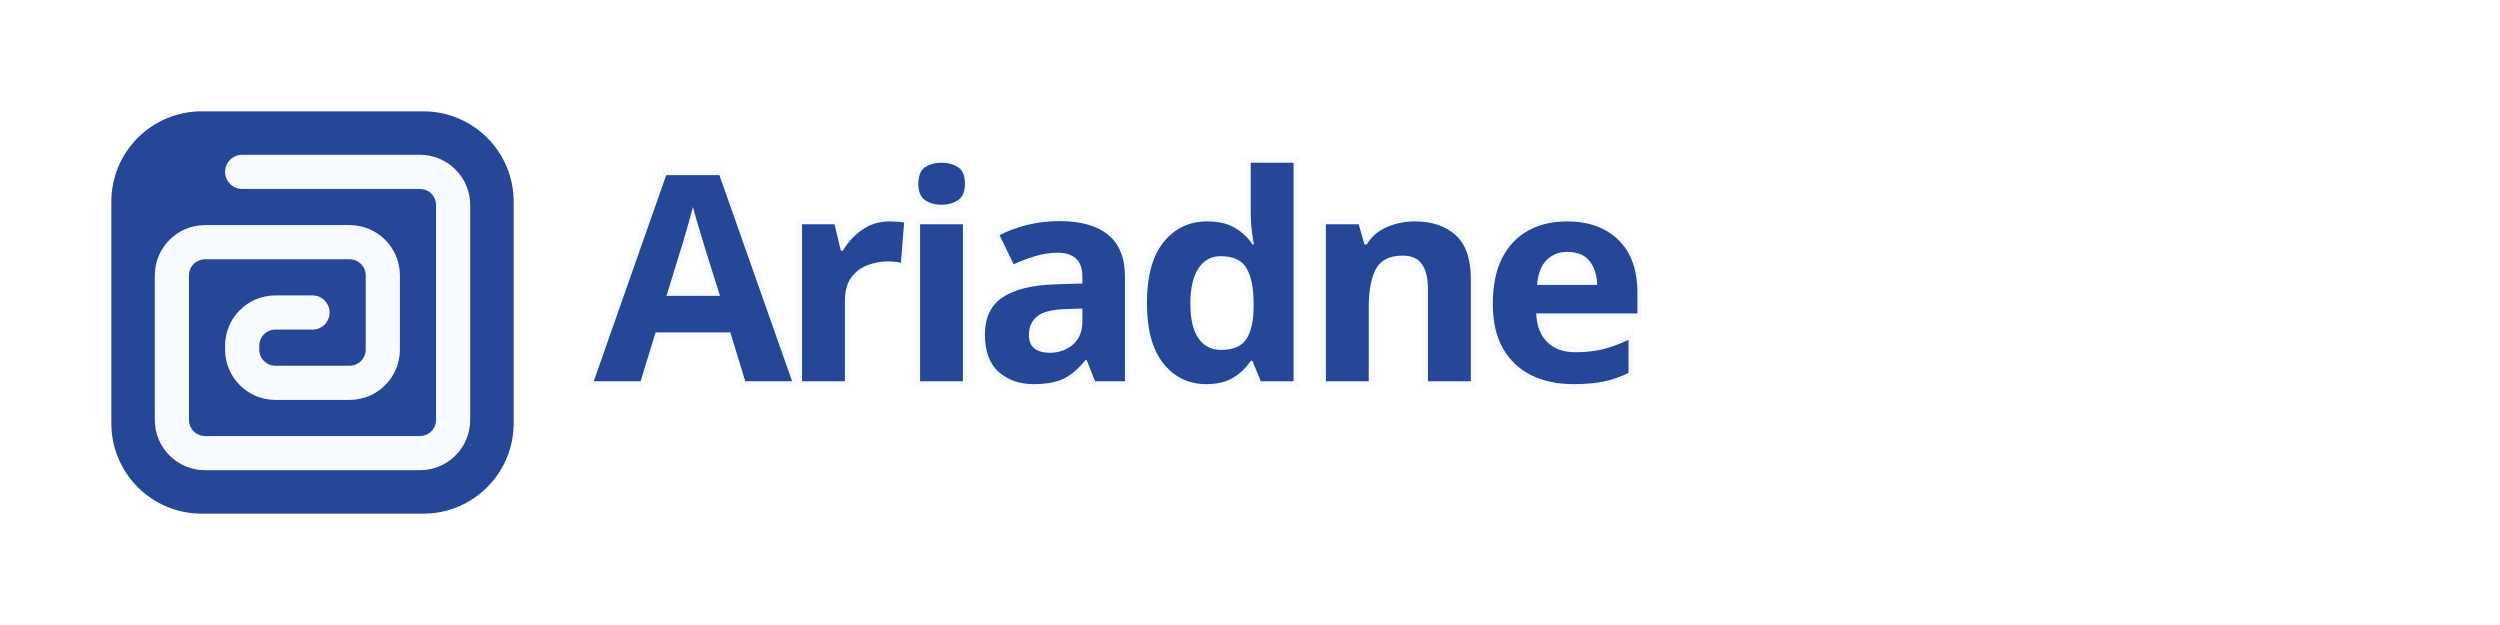
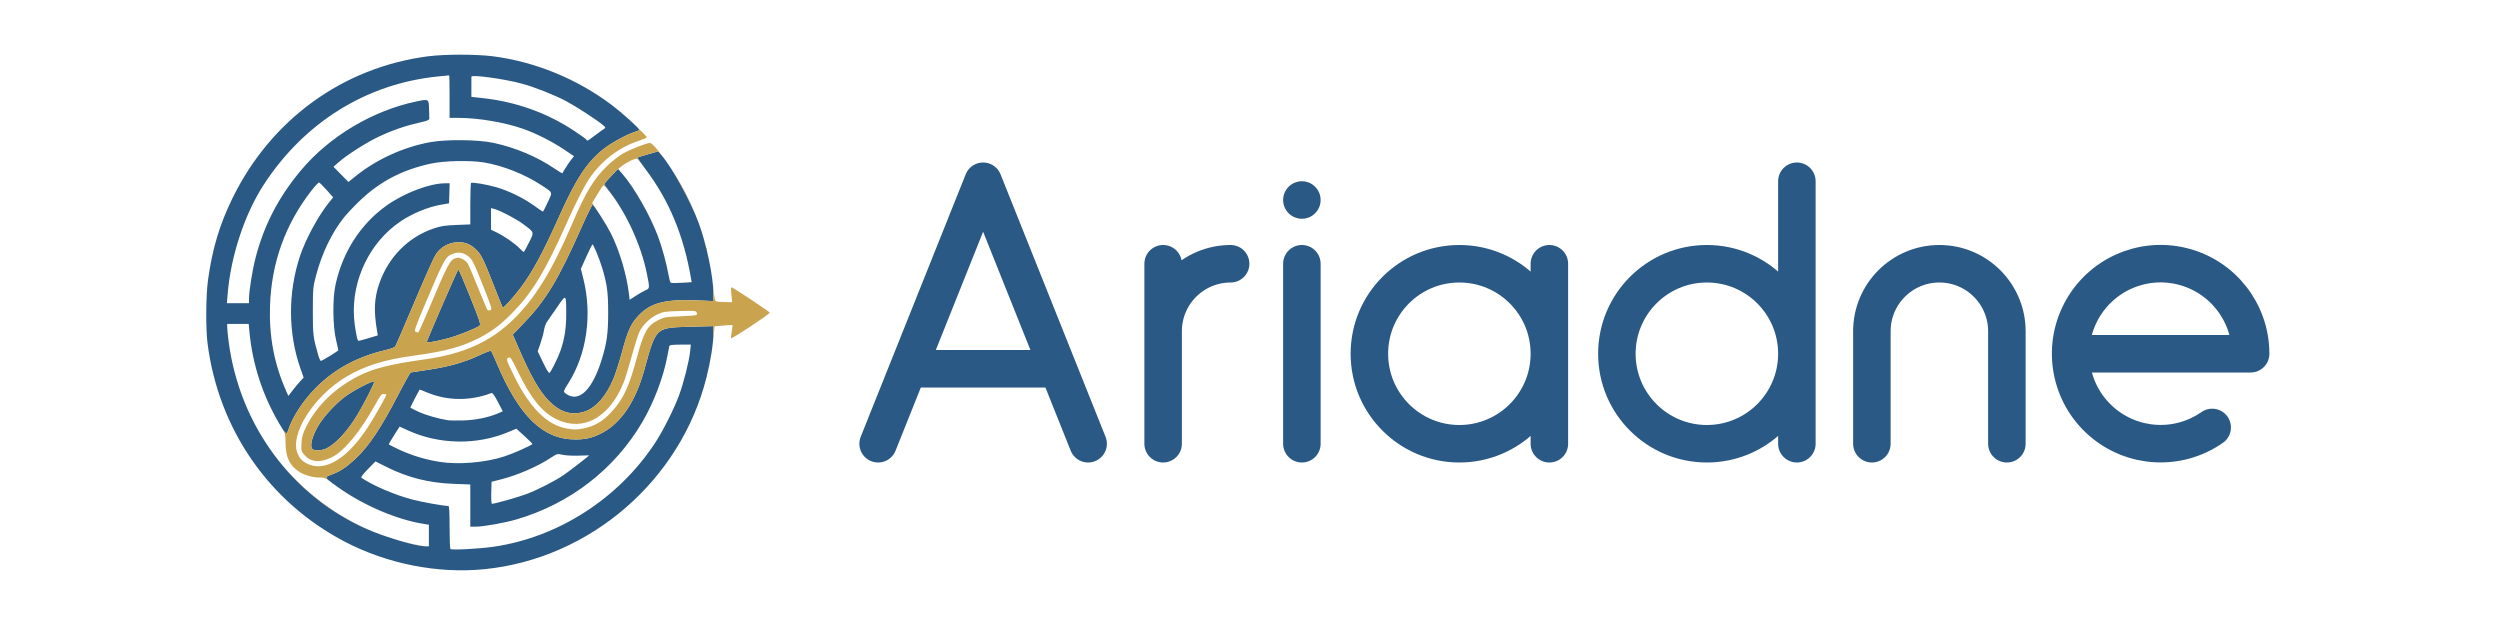
- <svg xmlns="http://www.w3.org/2000/svg" viewBox="0 0 1600 400" role="img" aria-labelledby="title">
-   <g transform="translate(40 40) scale(.3125)">
-     <rect x="100" y="100" width="824" height="824" rx="185" fill="#264698" />
-     <path d="M 368 224 L 732 224 A 68 68 0 0 1 800 292 L 800 732 A 68 68 0 0 1 732 800 L 292 800 A 68 68 0 0 1 224 732 L 224 436 A 68 68 0 0 1 292 368 L 588 368 A 68 68 0 0 1 656 436 L 656 588 A 68 68 0 0 1 588 656 L 436 656 A 68 68 0 0 1 368 588 L 368 580 A 68 68 0 0 1 436 512 L 512 512" fill="none" stroke="#f7faff" stroke-width="70" stroke-linecap="round" stroke-linejoin="round" />
+ <svg xmlns="http://www.w3.org/2000/svg" viewBox="0 0 1600 400" role="img" aria-labelledby="ariadne-banner-title">
+   <g transform="translate(110.464 -1.8578) scale(1.009289)">
+     <g transform="matrix(0.6913077,0,0,0.6913077,-659.6872,-467.0923)">
+       <path fill="#295984" d="m 1240.465,1200.405 c -42.68,4.3 -88.96,-4.75 -127.92,-25.03 -69.89,-36.38 -116.27,-103.38 -126.27,-182.43 -1.72,-13.57 -1.47,-43.9 0.49,-58 3.93,-28.45 10.64,-50.78 22.51,-75 35.32,-72.06 101.33,-119.89 179.35,-129.98 15.21,-1.96 44.1,-1.97 59.4,-0.01 38.72,4.96 77.14,20.69 109,44.64 9.25,6.95 25.3,21.41 25.3,22.8 0,0.4 -1.78,1.27 -3.95,1.92 -7.45,2.23 -22.11,10.28 -29.33,16.09 -15.04,12.12 -24.77,27.02 -40.29,61.66 -14.91,33.28 -24.27,50.59 -35.33,65.35 -6.4,8.54 -15.69,18.77 -16.37,18.03 -0.25,-0.27 -3.66,-8.7 -7.57,-18.73 -10.27,-26.3 -12.21,-30.19 -17.33,-34.89 -5.55,-5.08 -10.31,-6.73 -17.86,-6.18 -7.15,0.51 -14.24,4.57 -18.08,10.33 -2.72,4.09 -7.97,15.85 -26.31,58.97 -5.84,13.75 -10.99,25.58 -11.43,26.28 -0.45,0.71 -4.54,2.18 -9.1,3.27 -25.99,6.2 -46.46,17.29 -63.56,34.42 -11.67,11.69 -21.52,26.72 -25.45,38.83 -1.55,4.79 -2.41,4.16 -8.46,-6.16 -15.2,-25.93 -24.39,-54.32 -27.16,-83.89 l -0.68,-7.25 h -19.74 l 0.02,3.25 c 0.01,1.79 0.65,7.98 1.43,13.75 10.23,76.19 57.82,140.56 126.51,171.1 16.87,7.5 45.44,15.86 54.29,15.89 l 2.75,0.01 v -19.82 l -4.25,-0.67 c -24.87,-3.88 -55.44,-16.88 -78.79,-33.51 l -0.49,-0.35 c -7.67,-5.46 -10.67,-7.59 -10.36,-8.97 0.21,-0.92 1.89,-1.51 4.63,-2.51 7.72,-2.81 13.55,-6.64 21.61,-14.18 12.63,-11.81 23.61,-28.24 39.94,-59.76 5.54,-10.69 10.55,-19.55 11.14,-19.71 0.59,-0.15 7.67,-1.24 15.74,-2.42 18.83,-2.76 33.67,-6.94 46.76,-13.18 5.73,-2.73 10.75,-4.62 11.15,-4.19 0.4,0.42 2.61,5.27 4.93,10.77 20.71,49.24 42.6,70.53 72.45,70.49 9.69,-0.02 16.22,-1.63 24.59,-6.1 17.46,-9.3 30.55,-28.85 38.47,-57.43 5.97,-21.56 8.38,-31.2 14.55,-35.64 5.28,-3.81 13.31,-3.81 28.68,-4.24 l 20.25,-0.55 v 6.6 c 0,9.26 -2.55,25.42 -6.44,40.79 -23.85,94.26 -106.73,165.79 -203.42,175.54 z m 91.22,-144.37 c -11.94,3.59 -22.22,0.35 -32.51,-10.26 -8.74,-9.01 -16.19,-22.07 -27.76,-48.7 l -5.16,-11.87 9.8,-10.13 c 20.55,-21.24 32.03,-40.26 53.32,-88.31 5.16,-11.64 9.78,-20.93 10.26,-20.63 1.63,1.01 12.86,18.74 16.67,26.31 7.82,15.56 14.52,37.99 16.5,55.19 l 0.65,5.68 5.84,-3.77 c 3.22,-2.08 7.24,-4.36 8.94,-5.06 3.7,-1.54 3.74,-2.04 1.04,-15.26 -5.45,-26.78 -19.43,-56.89 -35.81,-77.17 -1.73,-2.14 -3.14,-4.31 -3.14,-4.83 0,-0.53 2.81,-3.88 6.25,-7.46 l 6.25,-6.51 3.81,4.34 c 10.96,12.52 25.72,38.4 32.98,57.85 3.61,9.66 7.7,24.69 9.64,35.45 0.59,3.28 1.41,6.29 1.82,6.7 0.42,0.42 4.92,0.48 10.02,0.15 l 9.26,-0.6 -0.61,-3.6 c -6.73,-39.31 -20.01,-71.22 -41.51,-99.79 -4.39,-5.82 -7.83,-10.72 -7.66,-10.9 0.18,-0.17 4.55,-1.53 9.73,-3.01 l 9.41,-2.7 2.89,3.4 c 10.38,12.21 26.73,41.97 34.2,62.26 7.3,19.82 13.52,49.75 13.52,65.1 v 6.59 l -14.75,-0.63 c -30.07,-1.27 -43.41,2.32 -54.61,14.69 -6.59,7.28 -9.21,13.23 -14.68,33.39 -2.25,8.25 -5.58,18.69 -7.41,23.21 -6.67,16.39 -16.62,27.7 -27.19,30.88 z m -326.95,-107.84 -0.67,8.25 h 20.26 v -3.97 c 0,-7.05 3.05,-26.1 6.04,-37.7 7.73,-29.97 21.14,-55.78 41.75,-80.33 26.06,-31.06 65.73,-54.7 105.81,-63.07 l 0.25,-0.05 c 5.91,-1.24 8.65,-1.81 9.97,-0.7 1.16,0.98 1.21,3.27 1.34,7.57 0.11,3.44 0.23,7.21 0.27,8.39 0.06,1.91 -1.02,2.39 -9.93,4.42 -12.96,2.94 -25.54,7.38 -38,13.42 -10.88,5.28 -28.35,16.53 -35.5,22.88 l -4.5,3.99 13.74,13.95 6.13,-4.96 c 19.39,-15.68 43.89,-26.93 68.63,-31.52 14.6,-2.71 44.06,-2.43 58,0.55 20.03,4.28 39.83,12.56 55.81,23.34 4.04,2.73 7.46,4.81 7.6,4.63 0.13,-0.19 1.3,-2.14 2.6,-4.34 1.29,-2.2 3.64,-5.66 5.21,-7.7 l 2.86,-3.69 -8.83,-5.94 c -10.81,-7.27 -25.87,-14.92 -37.33,-18.96 -17.23,-6.09 -41.49,-10.21 -60.03,-10.21 h -7.89 v -19.5 c 0,-10.72 -0.18,-19.5 -0.39,-19.5 -0.22,0 -5.06,0.48 -10.75,1.06 -65.27,6.68 -122.19,42.14 -159.33,99.24 -17.56,27 -30.27,65.56 -33.12,100.45 z m 83.14,56 c 0.83,2.89 1.93,5.25 2.45,5.25 0.7,0 13.51,-7.75 15.85,-9.59 0.19,-0.15 -0.68,-4.47 -1.95,-9.59 -3.06,-12.41 -3.34,-37.88 -0.56,-50.62 6.58,-30.13 22.8,-55.46 46.42,-72.46 16.32,-11.75 39.87,-20.74 54.34,-20.74 h 3.98 l -0.58,18.37 -7,1.21 c -12.27,2.12 -26.5,7.97 -37.62,15.48 -27.98,18.88 -44.78,53.59 -42.53,87.86 0.54,8.38 2.67,20.43 3.8,21.56 0.21,0.21 4.35,-0.82 9.2,-2.3 l 8.83,-2.68 -0.61,-3.5 c -3.23,-18.68 -2.75,-30.24 1.79,-43.59 8.32,-24.47 26.59,-43.05 50.14,-50.99 6.48,-2.19 10.42,-2.8 20.75,-3.19 l 12.75,-0.5 v -18.8 c 0,-10.35 0.34,-19.01 0.75,-19.25 1.37,-0.8 14.25,1.38 23.06,3.92 11.27,3.24 24.75,9.8 34.52,16.81 4.29,3.07 8.01,5.59 8.28,5.59 0.26,0 2.27,-3.88 4.45,-8.63 0.37,-0.81 0.72,-1.54 1.03,-2.21 1.48,-3.14 2.29,-4.84 1.94,-6.26 -0.47,-1.97 -3.15,-3.4 -9.25,-7.42 -14.82,-9.76 -35.33,-17.84 -52.28,-20.6 -12.69,-2.06 -36.05,-1.58 -48.19,0.98 -26.56,5.61 -47.44,16.53 -66.17,34.61 -5.15,4.96 -11.53,11.76 -14.19,15.1 -10.86,13.64 -19.99,32.53 -25.23,52.26 -3.01,11.29 -3.11,12.36 -3.15,33.17 -0.04,22.06 0.21,24.1 4.98,40.75 z m 121.2,177.71 c 1.1,1.15 26.25,-0.15 39.41,-2.05 59.16,-8.51 114.52,-43.99 148.12,-94.91 7.31,-11.09 17.26,-30.77 22.1,-43.74 4.24,-11.34 9.32,-31.4 10.25,-40.45 l 0.65,-6.31 h -9.67 c -6.88,0 -9.78,0.36 -10.04,1.25 -0.2,0.69 -1.11,5.26 -2.01,10.16 -3.42,18.49 -12.46,42.13 -22.89,59.84 -25.36,43.09 -66.12,74.6 -115.19,89.05 -10.65,3.14 -30.64,6.7 -37.58,6.7 h -4.9 v -38.71 l -15.25,-0.59 c -23.11,-0.9 -42.12,-5.71 -61.99,-15.69 l -9.75,-4.9 -6.99,7.15 c -4.93,5.04 -6.63,7.38 -5.75,7.97 10.8,7.22 30.37,15.59 46.23,19.78 9.12,2.4 29.09,5.99 33.38,5.99 0.79,0 1.12,5.71 1.12,19.33 0,10.64 0.34,19.69 0.75,20.13 z m -150.76,-145.19 2.12,4.77 4.09,-5.27 c 2.24,-2.9 5.4,-6.68 7.01,-8.39 l 2.94,-3.13 -2.95,-8.37 c -11.36,-32.34 -11.55,-69.33 -0.52,-102.77 5.19,-15.73 17.02,-37.57 27.04,-49.91 l 3.5,-4.3 -5.92,-6.64 c -3.25,-3.65 -6.39,-6.79 -6.96,-6.98 -0.57,-0.19 -3.8,3.23 -7.18,7.59 -24.06,31.1 -36.6,66.12 -37.89,105.84 -0.91,27.85 3.91,53.22 14.72,77.56 z m 260.03,4.61 c 10.76,4.3 21.46,-7.58 29.31,-32.51 4.87,-15.46 6.13,-24.49 6.14,-43.87 0,-18.69 -1.05,-26.38 -5.69,-41.5 -2.45,-7.97 -7.84,-21.01 -8.67,-20.97 -0.33,0.02 -2.88,5.08 -5.65,11.25 l -5.04,11.22 2.26,9 c 8.31,33.07 3.16,69.19 -13.63,95.68 -4.51,7.11 -4.74,7.79 -3.19,9.19 0.93,0.84 2.8,1.97 4.16,2.51 z m 15.42,-234.97 c 0.26,0.41 0.43,0.72 0.69,0.84 0.68,0.32 1.94,-0.64 6.77,-4.3 l 0.5,-0.37 c 3.58,-2.71 7.31,-5.41 8.3,-6.01 1.66,-0.99 1.57,-1.28 -1.2,-3.63 -5.21,-4.43 -24.66,-17.06 -33.5,-21.75 -11.02,-5.83 -29.01,-12.93 -41,-16.17 -16.03,-4.32 -45.88,-8.4 -45.97,-6.27 -0.02,0.41 -0.03,4.74 -0.03,9.61 v 8.87 l 10.75,1.19 c 30.45,3.4 58.47,13.44 83.38,29.88 5.85,3.85 10.94,7.5 11.31,8.11 z m -134.77,295.59 c 17.25,2.81 42.13,0.75 59.58,-4.95 8.12,-2.65 25.76,-10.5 25.73,-11.44 -0.01,-0.34 -3.33,-3.63 -7.37,-7.32 l -7.36,-6.7 -7.24,3.04 c -29.05,12.21 -63.43,11.65 -92.25,-1.48 l -7.6,-3.47 -5.12,8.04 c -2.81,4.42 -4.99,8.15 -4.83,8.29 0.16,0.14 2.54,1.38 5.29,2.76 12.94,6.5 26.39,10.82 41.17,13.23 z m 47.55,28.4 c -0.18,6.03 0.1,10.1 0.68,10.1 2.58,0 24.56,-6.22 31.87,-9.02 10.29,-3.94 25.28,-11.6 33.5,-17.11 5.02,-3.36 23.73,-17.82 23.73,-18.33 0,-0.07 -4.21,0.05 -9.36,0.28 -5.15,0.22 -11.75,-0.11 -14.67,-0.73 -5.22,-1.12 -5.41,-1.08 -10.52,2.31 -12.31,8.18 -30.69,16.22 -45.95,20.1 l -9,2.29 z m -40.22,-141.55 c -12,3.11 -19.38,4.25 -18.88,2.92 3.63,-9.56 28.38,-66.27 28.92,-66.27 0.41,0 5.3,11.36 10.87,25.25 9.03,22.54 9.94,25.38 8.5,26.44 -3.63,2.66 -20.51,9.35 -29.41,11.66 z m 0.5,75.01 c 1.65,0.26 7.95,0.33 14,0.17 11.31,-0.31 23.03,-2.68 31.82,-6.45 l 4.48,-1.92 -4.49,-8.65 c -2.87,-5.53 -4.96,-8.47 -5.78,-8.16 -19.45,7.46 -40.54,7.32 -58.97,-0.41 -3.81,-1.59 -7,-2.8 -7.08,-2.67 -1.01,1.58 -8.48,16.01 -8.48,16.37 0,0.27 3.35,2.04 7.45,3.93 6.59,3.05 18.26,6.41 27.05,7.79 z m -111.39,25.84 c -4.03,2.05 -11.13,2.38 -12.91,0.6 -2.88,-2.88 0.09,-13.3 6.69,-23.5 5.03,-7.79 15.04,-18.41 23.1,-24.52 7.56,-5.73 26.3,-15.41 26.82,-13.86 0.45,1.36 -9.65,21.22 -16.07,31.58 -9.03,14.58 -19,25.3 -27.63,29.7 z m 202.47,-71.45 c 0.81,1.24 1.66,2.25 1.89,2.25 1.04,0 7.8,-13.42 10.14,-20.13 3.88,-11.08 5.39,-20.73 5.38,-34.21 -0.01,-9.69 -0.01,-14.24 -1.21,-14.59 -1.06,-0.3 -3.05,2.6 -6.79,8.07 l -0.13,0.2 c -3.83,5.59 -8,11.59 -9.26,13.34 -1.27,1.75 -2.59,5.26 -2.94,7.8 -0.35,2.53 -1.8,7.99 -3.23,12.13 l -2.59,7.51 3.64,7.69 c 2,4.23 4.3,8.7 5.1,9.94 z m -25.14,-111.85 c 1.61,1.7 3.2,3.1 3.52,3.1 0.33,0 2.51,-3.87 4.86,-8.6 0.22,-0.45 0.44,-0.89 0.65,-1.3 1.94,-3.89 2.95,-5.92 2.58,-7.66 -0.44,-2.08 -2.86,-3.75 -8.05,-7.68 -6.44,-4.89 -21.95,-13.04 -27.25,-14.31 l -2.75,-0.67 v 19.8 l 5.75,2.81 c 6.84,3.35 16.6,10.19 20.69,14.51 z" />
+       <path fill="#caa34f" d="m 1331.685,1056.035 c 10.57,-3.18 20.52,-14.49 27.19,-30.88 1.83,-4.52 5.16,-14.96 7.41,-23.21 5.47,-20.16 8.09,-26.11 14.68,-33.39 11.2,-12.37 24.54,-15.96 54.61,-14.69 l 14.75,0.63 v -6.59 c 0,-2.83 -0.21,-6.14 -0.6,-9.8 0.21,1.76 0.4,3.52 0.58,5.29 0.61,6.18 1.55,10.77 2.28,11.23 0.68,0.43 4.32,0.8 8.09,0.8 l 6.85,0.02 -0.71,-7.09 c -0.68,-6.73 -0.62,-7.04 1.15,-6.04 6.05,3.45 33.81,21.99 34.04,22.73 0.36,1.2 -35.09,24.64 -35.49,23.47 -0.17,-0.51 0.13,-3.32 0.66,-6.25 0.54,-2.92 0.81,-5.48 0.62,-5.68 -0.2,-0.2 -3.95,-0.04 -8.35,0.35 l -8,0.71 -0.59,5.65 c -0.28,2.76 -0.59,5.44 -0.91,8.06 0.25,-2.72 0.38,-5.18 0.38,-7.28 v -6.6 l -20.25,0.55 c -15.37,0.43 -23.4,0.43 -28.68,4.24 -6.17,4.44 -8.58,14.08 -14.55,35.64 -7.92,28.58 -21.01,48.13 -38.47,57.43 -8.37,4.47 -14.9,6.08 -24.59,6.1 -29.85,0.04 -51.74,-21.25 -72.45,-70.49 -2.32,-5.5 -4.53,-10.35 -4.93,-10.77 -0.4,-0.43 -5.42,1.46 -11.15,4.19 -13.09,6.24 -27.93,10.42 -46.76,13.18 -8.07,1.18 -15.15,2.27 -15.74,2.42 -0.59,0.16 -5.6,9.02 -11.14,19.71 -16.33,31.52 -27.31,47.95 -39.94,59.76 -8.06,7.54 -13.89,11.37 -21.61,14.18 -2.74,1 -4.42,1.59 -4.63,2.51 -0.16,0.71 0.58,1.64 2.41,3.14 -3.86,-2.66 -5.39,-3.06 -7.97,-2.92 -5.36,0.28 -13.21,-1.64 -18.05,-4.42 -9.69,-5.57 -13.84,-13.58 -13.97,-26.98 -0.06,-6.79 -0.12,-8.53 -2.1,-12.09 2.71,4 3.48,3.4 4.61,-0.11 3.93,-12.11 13.78,-27.14 25.45,-38.83 17.1,-17.13 37.57,-28.22 63.56,-34.42 4.56,-1.09 8.65,-2.56 9.1,-3.27 0.44,-0.7 5.59,-12.53 11.43,-26.28 18.34,-43.12 23.59,-54.88 26.31,-58.97 3.84,-5.76 10.93,-9.82 18.08,-10.33 7.55,-0.55 12.31,1.1 17.86,6.18 5.12,4.7 7.06,8.59 17.33,34.89 3.91,10.03 7.32,18.46 7.57,18.73 0.68,0.74 9.97,-9.49 16.37,-18.03 11.06,-14.76 20.42,-32.07 35.33,-65.35 15.52,-34.64 25.25,-49.54 40.29,-61.66 7.22,-5.81 21.88,-13.86 29.33,-16.09 2.17,-0.65 3.95,-1.52 3.95,-1.92 0,-0.25 -0.5,-0.91 -1.39,-1.86 4.84,4.6 8.39,8.23 8.39,8.81 0,0.34 -3.9,1.95 -8.66,3.57 -17.5,5.94 -33.16,18.07 -44.05,34.11 -4.72,6.94 -13.03,23.27 -21.25,41.76 -18.89,42.46 -30.74,62.13 -48.5,80.52 -10.96,11.34 -19.19,17.67 -30.88,23.74 -16,8.3 -31.51,12.56 -59.66,16.38 -27.74,3.76 -45.67,9.33 -62.73,19.48 -29.8,17.73 -52.07,52.72 -44.73,70.29 1.99,4.75 4.09,7.02 8.71,9.38 16.61,8.47 38.19,-5.13 57.7,-36.35 6.05,-9.69 15,-25.65 15.03,-26.81 0.01,-0.29 -1.03,-0.62 -2.32,-0.73 -1.99,-0.16 -3.14,1.27 -7.7,9.53 -13.86,25.1 -28.75,43.12 -40.22,48.68 -10.64,5.16 -19,4.43 -24.79,-2.16 -3.02,-3.43 -3.14,-3.91 -2.79,-10.79 0.3,-6.02 1.05,-8.57 4.55,-15.6 9.39,-18.87 26.64,-35.52 47.79,-46.14 14.03,-7.05 28.74,-10.73 61,-15.29 35.34,-4.98 59.49,-15.83 80.67,-36.23 19.92,-19.2 36.17,-45.58 54.33,-88.24 12.15,-28.53 19.96,-41.39 32.28,-53.17 4.36,-4.16 10.87,-9.22 14.49,-11.24 6.92,-3.87 21.56,-9.59 24.55,-9.59 1.84,0 7,5.93 13.01,14.29 -0.89,-1.16 -1.74,-2.23 -2.55,-3.19 l -2.89,-3.4 -9.41,2.7 c -5.18,1.48 -9.55,2.84 -9.73,3.01 -0.12,0.13 1.59,2.65 4.17,6.2 -2.13,-2.77 -3.76,-4.7 -4.38,-5.09 -1.3,-0.8 -10.08,3.42 -14.42,6.93 l -2.88,2.33 2.91,3.63 -3.15,-3.6 -6.25,6.51 c -3.44,3.58 -6.25,6.93 -6.25,7.46 0,0.52 1.41,2.69 3.14,4.83 5.33,6.59 10.4,14.22 15,22.44 -1.73,-3.04 -3.54,-5.99 -5.41,-8.85 -6.36,-9.7 -12.31,-17.2 -13.64,-17.2 -0.39,0 -2.86,3.61 -5.49,8.03 l -4.77,8.04 4.82,7.41 c -2.12,-3.16 -3.78,-5.45 -4.34,-5.79 -0.48,-0.3 -5.1,8.99 -10.26,20.63 -21.29,48.05 -32.77,67.07 -53.32,88.31 l -9.8,10.13 5.16,11.87 c 11.57,26.63 19.02,39.69 27.76,48.7 10.29,10.61 20.57,13.85 32.51,10.26 z m -125.36,-67.24 c 8.9,-2.31 25.78,-9 29.41,-11.66 1.44,-1.06 0.53,-3.9 -8.5,-26.44 -5.57,-13.89 -10.46,-25.25 -10.87,-25.25 -0.54,0 -25.29,56.71 -28.92,66.27 -0.5,1.33 6.88,0.19 18.88,-2.92 z m -110.89,100.85 c 8.63,-4.4 18.6,-15.12 27.63,-29.7 6.42,-10.36 16.52,-30.22 16.07,-31.58 -0.52,-1.55 -19.26,8.13 -26.82,13.86 -8.06,6.11 -18.07,16.73 -23.1,24.52 -6.6,10.2 -9.57,20.62 -6.69,23.5 1.78,1.78 8.88,1.45 12.91,-0.6 z m 220.44,-18.26 c 7.1,1.18 8.41,1.18 15.02,-0.02 9.67,-1.76 17.56,-6.27 25.19,-14.37 11.55,-12.29 16.69,-23.2 24.36,-51.78 6.13,-22.81 9.44,-28.45 19.62,-33.43 5.2,-2.55 6.97,-2.84 19.9,-3.32 7.81,-0.28 14.51,-0.84 14.9,-1.23 0.39,-0.39 0.42,-1.45 0.07,-2.36 -0.56,-1.45 -2.37,-1.6 -15.37,-1.26 -13.38,0.35 -15.27,0.63 -20.44,3.03 -6.82,3.16 -13.58,9.65 -16.64,15.96 -1.22,2.54 -4.42,12.66 -7.1,22.5 -2.67,9.84 -6.04,20.8 -7.49,24.35 -12.98,31.95 -36.92,45.12 -61.11,33.63 -13.42,-6.37 -23.68,-19 -36.05,-44.35 -5.89,-12.08 -6.67,-13.22 -8.42,-12.29 -2.33,1.25 -2.18,1.73 5.54,17.45 13.95,28.42 30.22,44.51 48.02,47.49 z m -138.76,-88.76 c 0.94,0.37 2.01,0.71 2.37,0.75 0.36,0.04 4.12,-8.14 8.36,-18.18 19.64,-46.6 20.82,-48.79 27.03,-50.35 2.79,-0.7 7.93,1.88 9.97,5 0.85,1.29 5.13,11.27 9.51,22.17 4.38,10.9 8.34,20.2 8.8,20.66 0.46,0.46 1.55,0.56 2.41,0.23 1.99,-0.76 1.83,-1.31 -6.74,-22.96 -8.47,-21.37 -9.73,-23.83 -13.74,-26.81 -4.24,-3.15 -8.34,-3.84 -13.08,-2.2 -7.42,2.57 -8.11,3.78 -25.79,45.51 -9.43,22.23 -10.59,25.59 -9.1,26.18 z m -123.03,121.43 c 4.16,4.97 8.56,9.79 13.2,14.43 20.95,20.95 45.21,37.09 71.97,47.95 -2.47,-0.96 -4.82,-1.94 -6.97,-2.89 -30.8,-13.7 -57.35,-34.19 -78.2,-59.49 z m 358.97,-268.67 c 4.67,7.26 9.23,15.03 12.68,21.88 3.13,6.21 5.98,12.6 8.56,19.15 -5.48,-13.19 -13.64,-28.83 -21.24,-41.03 z m -303.82,292.11 c 14.53,9.91 31.52,18.4 48.08,24.23 -16.83,-5.77 -33.27,-14.03 -48.08,-24.23 z m 291,-230.35 c -0.2,-0.58 -0.41,-1.15 -0.62,-1.7 -5.05,-13.54 -13.75,-30.2 -22.26,-43.3 8.77,13.2 16.87,28.87 22.36,43.54 0.17,0.45 0.34,0.94 0.52,1.46 z m -227.91,279.74 c 5.78,1.33 11.96,2.45 13.75,2.49 l 3.25,0.07 -2.75,-0.01 c -3.78,-0.01 -11.15,-1.54 -19.67,-3.88 1.8,0.47 3.61,0.91 5.42,1.33 z m 186.35,-279.45 c 1.72,3.74 3.31,7.63 4.93,12.01 1.26,3.39 2.62,7.82 3.9,12.58 -2.44,-8.6 -5.49,-17.14 -8.83,-24.59 z m 54.75,-20.41 c 7.21,16.7 12.47,34.78 16.02,54.79 -3.53,-19.75 -8.9,-38.11 -16.02,-54.79 z m -362.39,188.06 c -4.52,-7.68 -8.57,-15.97 -12.09,-24.65 3.46,8.42 7.49,16.65 12.09,24.65 z m 374.72,-127.64 -4.66,0.3 c -1.35,0.09 -2.66,0.15 -3.87,0.18 2.54,-0.27 5.99,-0.48 8.28,-0.48 z m -16.45,-6.3 c -0.02,-0.08 -0.03,-0.16 -0.05,-0.25 -0.61,-3.38 -1.43,-7.18 -2.38,-11.11 1.31,5.16 2.27,9.52 2.43,11.36 z m -20.08,-96.06 c 2.74,3.7 5.35,7.46 7.82,11.28 -2.44,-3.67 -5.22,-7.68 -7.82,-11.28 z m -76.03,-86.44 c -20.84,-9.45 -42.96,-15.85 -65.17,-18.69 22.27,2.85 44.33,9.22 65.17,18.69 z m -127.26,410.45 3.39,0.53 v 0.13 z m 161.29,-282.15 c 2.3,3.59 4.29,6.86 6.08,10.02 -1.82,-3.15 -3.99,-6.72 -6.08,-10.02 z m 96.41,28.46 c 1.16,4.54 2.19,9.13 3.1,13.76 -0.9,-4.54 -1.95,-9.18 -3.1,-13.76 z m -89.67,-133.07 c 1.12,0.81 2.24,1.64 3.35,2.47 0.58,0.44 1.23,0.94 1.93,1.5 -0.77,-0.61 -1.51,-1.18 -2.22,-1.71 -1.01,-0.76 -2.04,-1.52 -3.06,-2.26 z m 57.17,165.3 c -0.02,-0.01 -0.04,-0.02 -0.06,-0.04 -0.08,-0.08 -0.17,-0.26 -0.28,-0.52 0.11,0.22 0.22,0.41 0.34,0.56 z" />
+     </g>
  </g>
-   <text x="380" y="244" fill="#264698" stroke="#f7faff" stroke-width="7" paint-order="stroke fill" font-family="ui-sans-serif, system-ui, sans-serif" font-size="184" font-weight="700" letter-spacing="-8">Ariadne</text>
+   <g transform="translate(562 116) scale(1.2)" fill="none" stroke="#295984" stroke-width="20" stroke-linecap="round" stroke-linejoin="round">
+     <path d="M 0 140 L 56 0 L 112 140 M 16 100 L 96 100" />
+     <path d="M 152 44 L 152 140 M 152 80 A 36 36 0 0 1 188 44" />
+     <path d="M 226 44 L 226 140 M 226 10 L 226 10" />
+     <path d="M 358 92 A 48 48 0 0 1 262 92 A 48 48 0 0 1 358 92 M 358 44 L 358 140" />
+     <path d="M 490 92 A 48 48 0 0 1 394 92 A 48 48 0 0 1 490 92 M 490 0 L 490 140" />
+     <path d="M 530 140 L 530 80 A 36 36 0 0 1 602 80 L 602 140" />
+     <path d="M 636 92 L 732 92 M 732 92 A 48 48 0 1 0 711.5 131.3" />
+   </g>
</svg>
